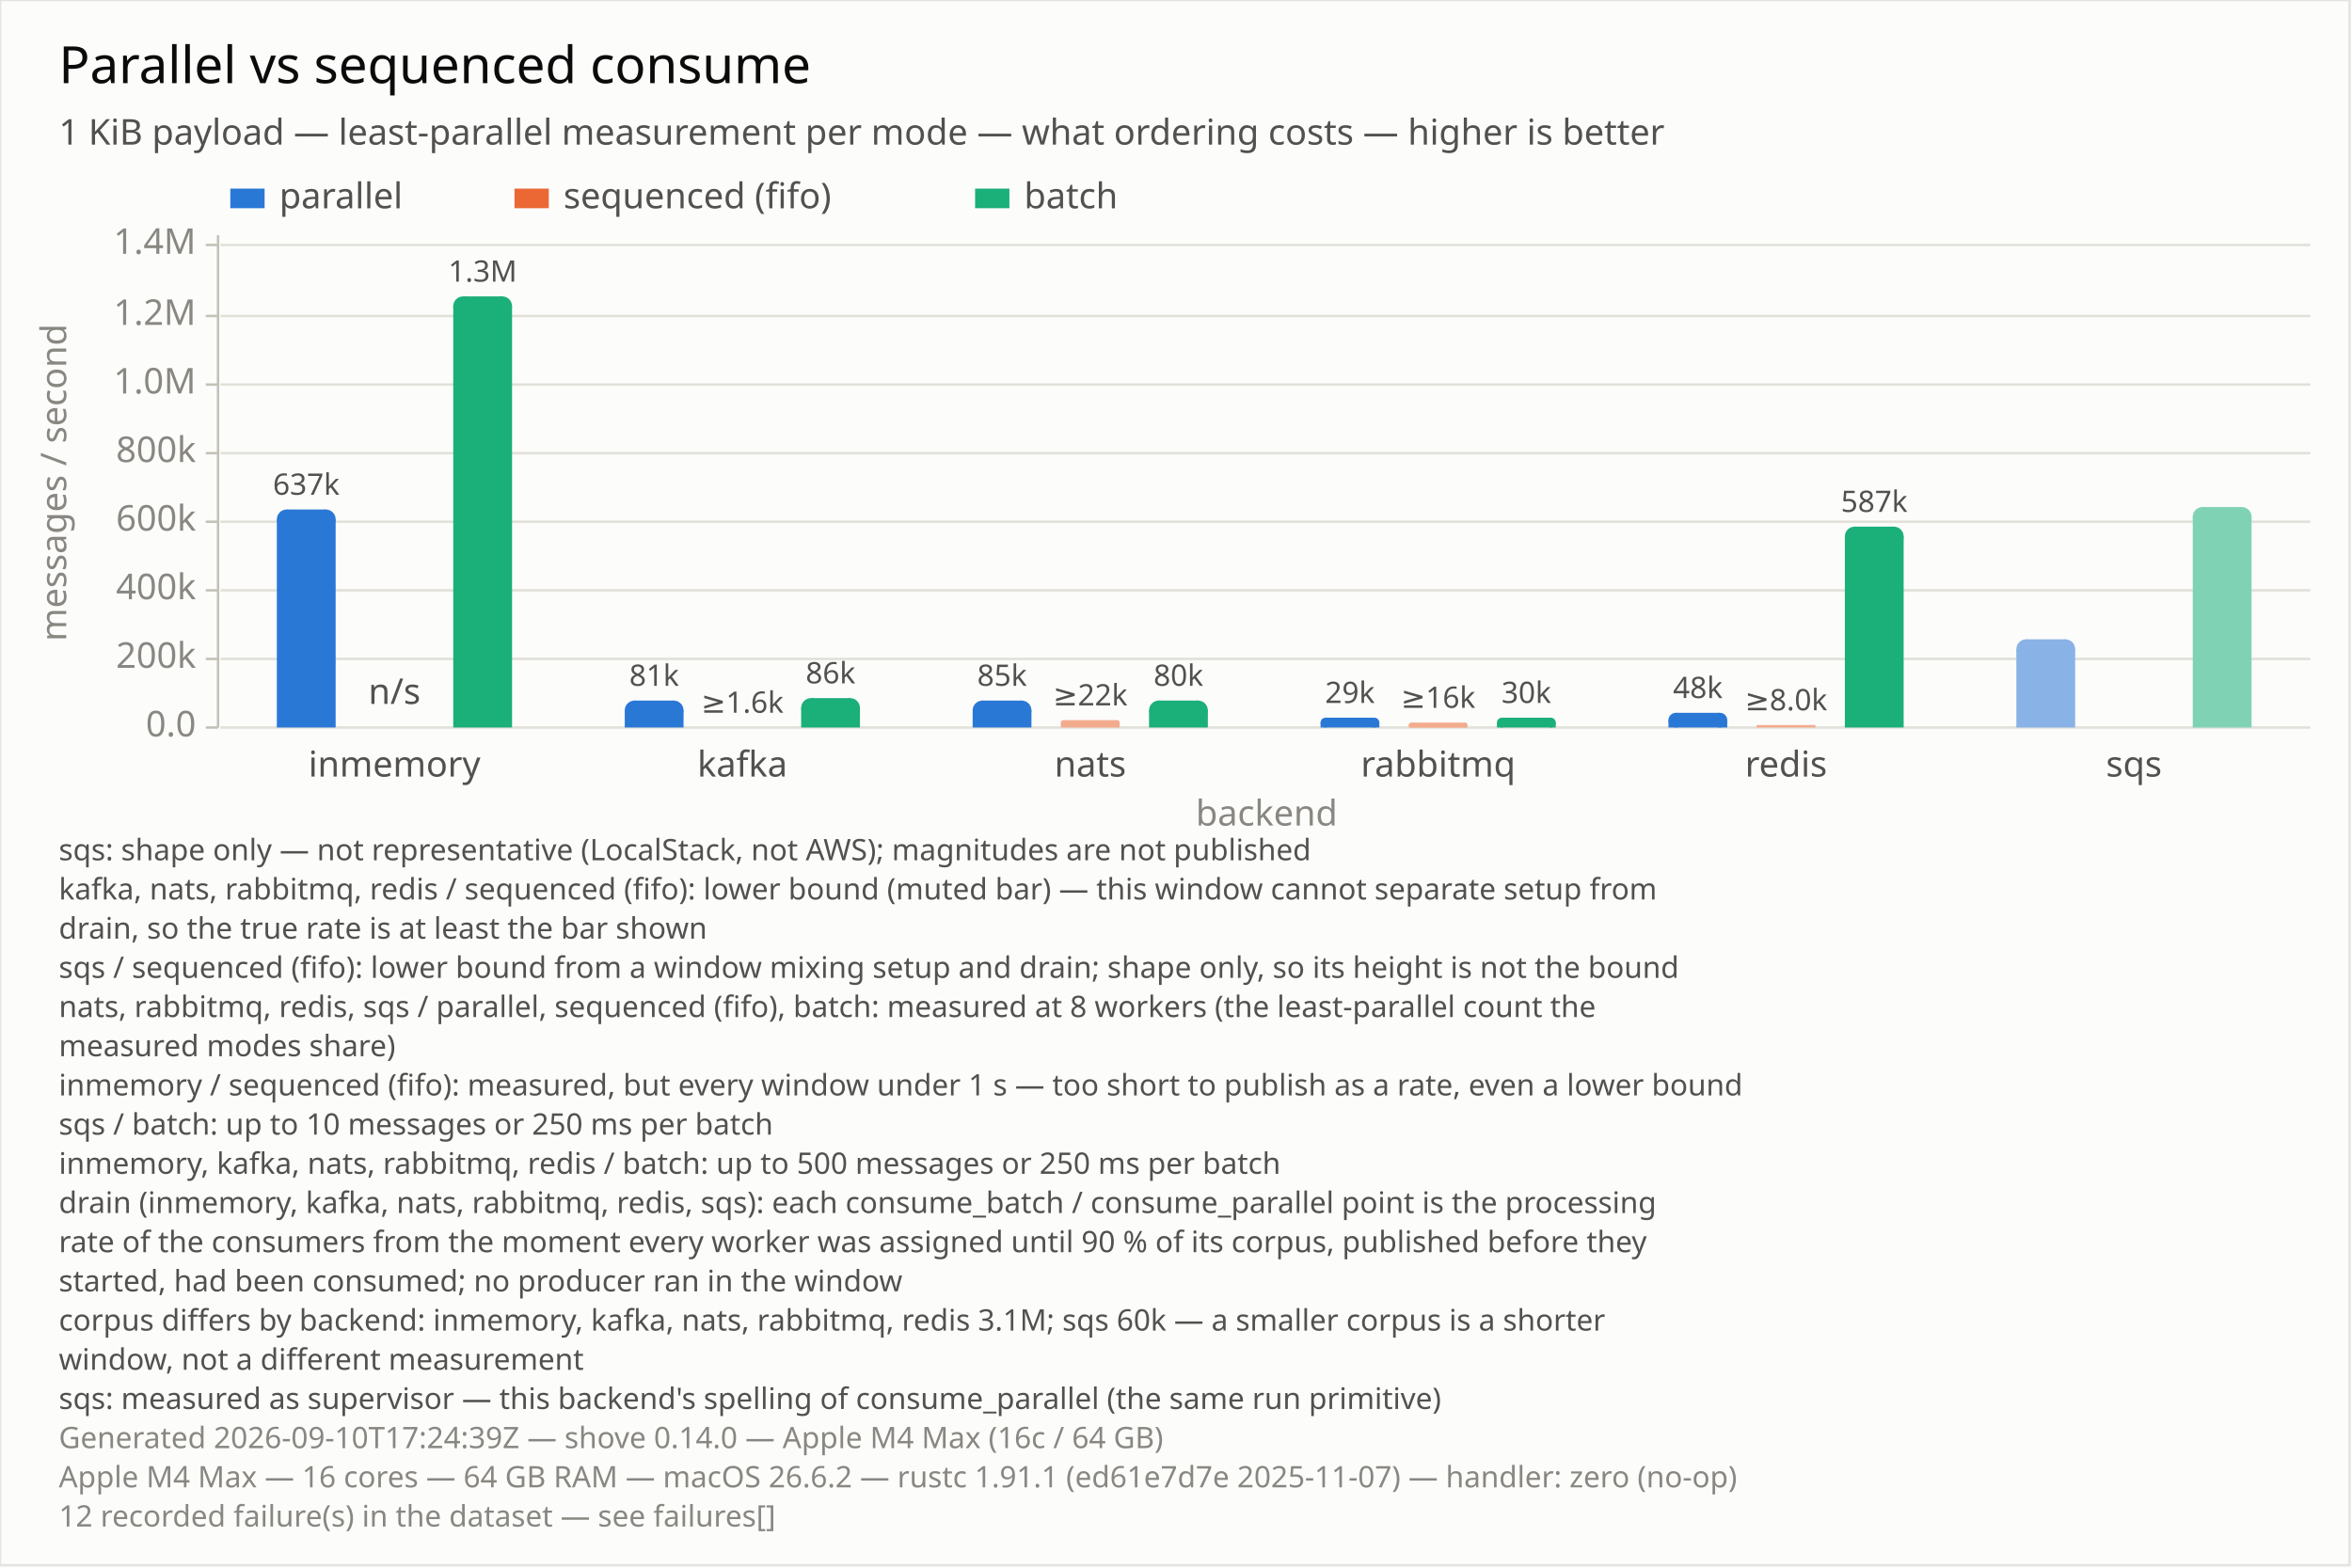
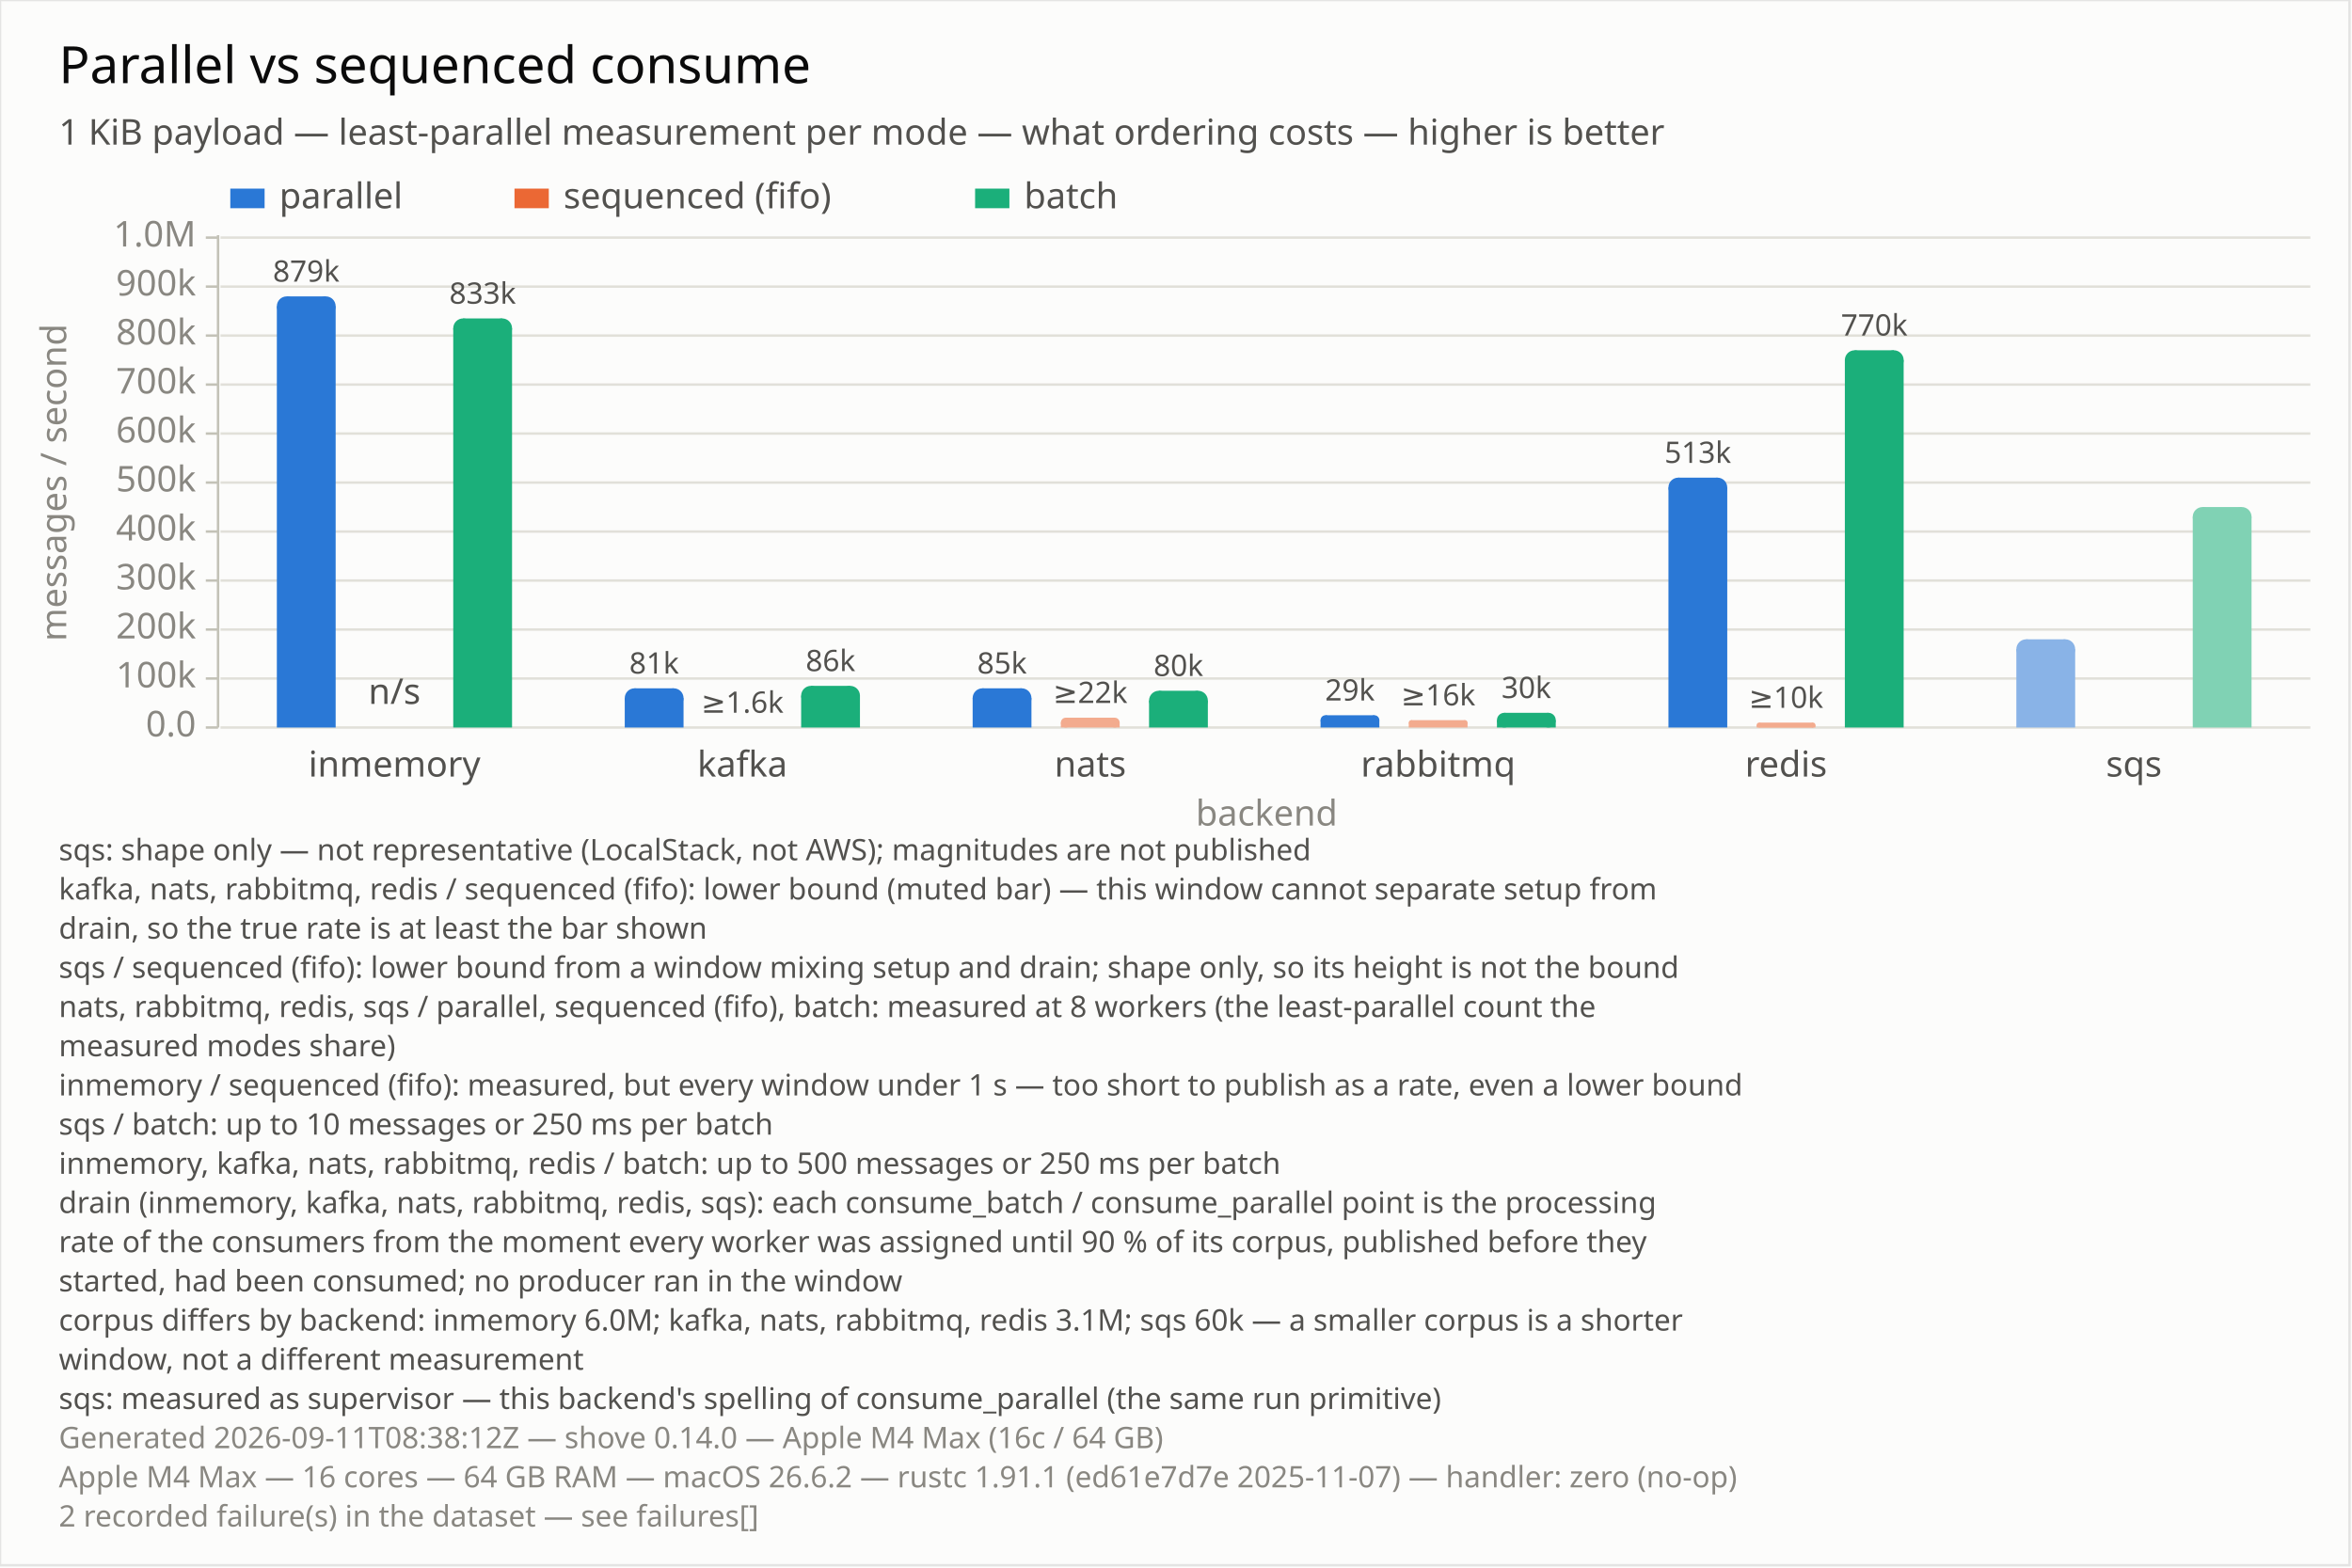
<svg xmlns="http://www.w3.org/2000/svg" width="960" height="640" viewBox="0 0 960 640">
  <rect x="0" y="0" width="960" height="640" opacity="1" fill="#FCFCFB" stroke="none" />
  <rect x="0" y="0" width="959" height="639" opacity="0.1" fill="none" stroke="#0B0B0B" />
  <text x="24" y="18" dy="0.76em" text-anchor="start" font-family="sans-serif" font-size="20.968" opacity="1" fill="#0B0B0B">
Parallel vs sequenced consume
</text>
  <text x="24" y="48" dy="0.76em" text-anchor="start" font-family="sans-serif" font-size="14.516" opacity="1" fill="#52514E">
1 KiB payload — least-parallel measurement per mode — what ordering costs — higher is better
</text>
  <text x="24" y="342" dy="0.76em" text-anchor="start" font-family="sans-serif" font-size="12.097" opacity="1" fill="#52514E">
sqs: shape only — not representative (LocalStack, not AWS); magnitudes are not published
</text>
  <text x="24" y="358" dy="0.76em" text-anchor="start" font-family="sans-serif" font-size="12.097" opacity="1" fill="#52514E">
kafka, nats, rabbitmq, redis / sequenced (fifo): lower bound (muted bar) — this window cannot separate setup from
</text>
  <text x="24" y="374" dy="0.76em" text-anchor="start" font-family="sans-serif" font-size="12.097" opacity="1" fill="#52514E">
drain, so the true rate is at least the bar shown
</text>
  <text x="24" y="390" dy="0.76em" text-anchor="start" font-family="sans-serif" font-size="12.097" opacity="1" fill="#52514E">
sqs / sequenced (fifo): lower bound from a window mixing setup and drain; shape only, so its height is not the bound
</text>
  <text x="24" y="406" dy="0.76em" text-anchor="start" font-family="sans-serif" font-size="12.097" opacity="1" fill="#52514E">
nats, rabbitmq, redis, sqs / parallel, sequenced (fifo), batch: measured at 8 workers (the least-parallel count the
</text>
  <text x="24" y="422" dy="0.76em" text-anchor="start" font-family="sans-serif" font-size="12.097" opacity="1" fill="#52514E">
measured modes share)
</text>
  <text x="24" y="438" dy="0.76em" text-anchor="start" font-family="sans-serif" font-size="12.097" opacity="1" fill="#52514E">
inmemory / sequenced (fifo): measured, but every window under 1 s — too short to publish as a rate, even a lower bound
</text>
  <text x="24" y="454" dy="0.76em" text-anchor="start" font-family="sans-serif" font-size="12.097" opacity="1" fill="#52514E">
sqs / batch: up to 10 messages or 250 ms per batch
</text>
  <text x="24" y="470" dy="0.76em" text-anchor="start" font-family="sans-serif" font-size="12.097" opacity="1" fill="#52514E">
inmemory, kafka, nats, rabbitmq, redis / batch: up to 500 messages or 250 ms per batch
</text>
  <text x="24" y="486" dy="0.76em" text-anchor="start" font-family="sans-serif" font-size="12.097" opacity="1" fill="#52514E">
drain (inmemory, kafka, nats, rabbitmq, redis, sqs): each consume_batch / consume_parallel point is the processing
</text>
  <text x="24" y="502" dy="0.76em" text-anchor="start" font-family="sans-serif" font-size="12.097" opacity="1" fill="#52514E">
rate of the consumers from the moment every worker was assigned until 90 % of its corpus, published before they
</text>
  <text x="24" y="518" dy="0.76em" text-anchor="start" font-family="sans-serif" font-size="12.097" opacity="1" fill="#52514E">
started, had been consumed; no producer ran in the window
</text>
  <text x="24" y="534" dy="0.76em" text-anchor="start" font-family="sans-serif" font-size="12.097" opacity="1" fill="#52514E">
- corpus differs by backend: inmemory, kafka, nats, rabbitmq, redis 3.1M; sqs 60k — a smaller corpus is a shorter
+ corpus differs by backend: inmemory 6.0M; kafka, nats, rabbitmq, redis 3.1M; sqs 60k — a smaller corpus is a shorter
</text>
  <text x="24" y="550" dy="0.76em" text-anchor="start" font-family="sans-serif" font-size="12.097" opacity="1" fill="#52514E">
window, not a different measurement
</text>
  <text x="24" y="566" dy="0.76em" text-anchor="start" font-family="sans-serif" font-size="12.097" opacity="1" fill="#52514E">
sqs: measured as supervisor — this backend's spelling of consume_parallel (the same run primitive)
</text>
  <text x="24" y="582" dy="0.76em" text-anchor="start" font-family="sans-serif" font-size="12.097" opacity="1" fill="#898781">
- Generated 2026-09-10T17:24:39Z — shove 0.14.0 — Apple M4 Max (16c / 64 GB)
+ Generated 2026-09-11T08:38:12Z — shove 0.14.0 — Apple M4 Max (16c / 64 GB)
</text>
  <text x="24" y="598" dy="0.76em" text-anchor="start" font-family="sans-serif" font-size="12.097" opacity="1" fill="#898781">
Apple M4 Max — 16 cores — 64 GB RAM — macOS 26.6.2 — rustc 1.91.1 (ed61e7d7e 2025-11-07) — handler: zero (no-op)
</text>
  <text x="24" y="614" dy="0.76em" text-anchor="start" font-family="sans-serif" font-size="12.097" opacity="1" fill="#898781">
- 12 recorded failure(s) in the dataset — see failures[]
+ 2 recorded failure(s) in the dataset — see failures[]
</text>
  <text x="16" y="197" dy="0.76em" text-anchor="middle" font-family="sans-serif" font-size="14.516" opacity="1" fill="#898781" transform="rotate(270, 16, 197)">
messages / second
</text>
  <line opacity="1" stroke="#E1E0D9" stroke-width="1" x1="90" y1="297" x2="943" y2="297" />
-   <line opacity="1" stroke="#E1E0D9" stroke-width="1" x1="90" y1="269" x2="943" y2="269" />
-   <line opacity="1" stroke="#E1E0D9" stroke-width="1" x1="90" y1="241" x2="943" y2="241" />
-   <line opacity="1" stroke="#E1E0D9" stroke-width="1" x1="90" y1="213" x2="943" y2="213" />
-   <line opacity="1" stroke="#E1E0D9" stroke-width="1" x1="90" y1="185" x2="943" y2="185" />
+   <line opacity="1" stroke="#E1E0D9" stroke-width="1" x1="90" y1="277" x2="943" y2="277" />
+   <line opacity="1" stroke="#E1E0D9" stroke-width="1" x1="90" y1="257" x2="943" y2="257" />
+   <line opacity="1" stroke="#E1E0D9" stroke-width="1" x1="90" y1="237" x2="943" y2="237" />
+   <line opacity="1" stroke="#E1E0D9" stroke-width="1" x1="90" y1="217" x2="943" y2="217" />
+   <line opacity="1" stroke="#E1E0D9" stroke-width="1" x1="90" y1="197" x2="943" y2="197" />
+   <line opacity="1" stroke="#E1E0D9" stroke-width="1" x1="90" y1="177" x2="943" y2="177" />
  <line opacity="1" stroke="#E1E0D9" stroke-width="1" x1="90" y1="157" x2="943" y2="157" />
-   <line opacity="1" stroke="#E1E0D9" stroke-width="1" x1="90" y1="129" x2="943" y2="129" />
-   <line opacity="1" stroke="#E1E0D9" stroke-width="1" x1="90" y1="100" x2="943" y2="100" />
+   <line opacity="1" stroke="#E1E0D9" stroke-width="1" x1="90" y1="137" x2="943" y2="137" />
+   <line opacity="1" stroke="#E1E0D9" stroke-width="1" x1="90" y1="117" x2="943" y2="117" />
+   <line opacity="1" stroke="#E1E0D9" stroke-width="1" x1="90" y1="97" x2="943" y2="97" />
  <polyline fill="none" opacity="1" stroke="#C3C2B7" stroke-width="1" points="89,96 89,297 " />
  <text x="80" y="297" dy="0.5ex" text-anchor="end" font-family="sans-serif" font-size="14.516" opacity="1" fill="#898781">
0.0
</text>
  <polyline fill="none" opacity="1" stroke="#C3C2B7" stroke-width="1" points="84,297 89,297 " />
-   <text x="80" y="269" dy="0.5ex" text-anchor="end" font-family="sans-serif" font-size="14.516" opacity="1" fill="#898781">
+   <text x="80" y="277" dy="0.5ex" text-anchor="end" font-family="sans-serif" font-size="14.516" opacity="1" fill="#898781">
+ 100k
+ </text>
+   <polyline fill="none" opacity="1" stroke="#C3C2B7" stroke-width="1" points="84,277 89,277 " />
+   <text x="80" y="257" dy="0.5ex" text-anchor="end" font-family="sans-serif" font-size="14.516" opacity="1" fill="#898781">
200k
</text>
-   <polyline fill="none" opacity="1" stroke="#C3C2B7" stroke-width="1" points="84,269 89,269 " />
-   <text x="80" y="241" dy="0.5ex" text-anchor="end" font-family="sans-serif" font-size="14.516" opacity="1" fill="#898781">
+   <polyline fill="none" opacity="1" stroke="#C3C2B7" stroke-width="1" points="84,257 89,257 " />
+   <text x="80" y="237" dy="0.5ex" text-anchor="end" font-family="sans-serif" font-size="14.516" opacity="1" fill="#898781">
+ 300k
+ </text>
+   <polyline fill="none" opacity="1" stroke="#C3C2B7" stroke-width="1" points="84,237 89,237 " />
+   <text x="80" y="217" dy="0.5ex" text-anchor="end" font-family="sans-serif" font-size="14.516" opacity="1" fill="#898781">
400k
</text>
-   <polyline fill="none" opacity="1" stroke="#C3C2B7" stroke-width="1" points="84,241 89,241 " />
-   <text x="80" y="213" dy="0.5ex" text-anchor="end" font-family="sans-serif" font-size="14.516" opacity="1" fill="#898781">
+   <polyline fill="none" opacity="1" stroke="#C3C2B7" stroke-width="1" points="84,217 89,217 " />
+   <text x="80" y="197" dy="0.5ex" text-anchor="end" font-family="sans-serif" font-size="14.516" opacity="1" fill="#898781">
+ 500k
+ </text>
+   <polyline fill="none" opacity="1" stroke="#C3C2B7" stroke-width="1" points="84,197 89,197 " />
+   <text x="80" y="177" dy="0.5ex" text-anchor="end" font-family="sans-serif" font-size="14.516" opacity="1" fill="#898781">
600k
</text>
-   <polyline fill="none" opacity="1" stroke="#C3C2B7" stroke-width="1" points="84,213 89,213 " />
-   <text x="80" y="185" dy="0.5ex" text-anchor="end" font-family="sans-serif" font-size="14.516" opacity="1" fill="#898781">
+   <polyline fill="none" opacity="1" stroke="#C3C2B7" stroke-width="1" points="84,177 89,177 " />
+   <text x="80" y="157" dy="0.5ex" text-anchor="end" font-family="sans-serif" font-size="14.516" opacity="1" fill="#898781">
+ 700k
+ </text>
+   <polyline fill="none" opacity="1" stroke="#C3C2B7" stroke-width="1" points="84,157 89,157 " />
+   <text x="80" y="137" dy="0.5ex" text-anchor="end" font-family="sans-serif" font-size="14.516" opacity="1" fill="#898781">
800k
</text>
-   <polyline fill="none" opacity="1" stroke="#C3C2B7" stroke-width="1" points="84,185 89,185 " />
-   <text x="80" y="157" dy="0.5ex" text-anchor="end" font-family="sans-serif" font-size="14.516" opacity="1" fill="#898781">
+   <polyline fill="none" opacity="1" stroke="#C3C2B7" stroke-width="1" points="84,137 89,137 " />
+   <text x="80" y="117" dy="0.5ex" text-anchor="end" font-family="sans-serif" font-size="14.516" opacity="1" fill="#898781">
+ 900k
+ </text>
+   <polyline fill="none" opacity="1" stroke="#C3C2B7" stroke-width="1" points="84,117 89,117 " />
+   <text x="80" y="97" dy="0.5ex" text-anchor="end" font-family="sans-serif" font-size="14.516" opacity="1" fill="#898781">
1.0M
</text>
-   <polyline fill="none" opacity="1" stroke="#C3C2B7" stroke-width="1" points="84,157 89,157 " />
-   <text x="80" y="129" dy="0.5ex" text-anchor="end" font-family="sans-serif" font-size="14.516" opacity="1" fill="#898781">
- 1.2M
- </text>
-   <polyline fill="none" opacity="1" stroke="#C3C2B7" stroke-width="1" points="84,129 89,129 " />
-   <text x="80" y="100" dy="0.5ex" text-anchor="end" font-family="sans-serif" font-size="14.516" opacity="1" fill="#898781">
- 1.4M
- </text>
-   <polyline fill="none" opacity="1" stroke="#C3C2B7" stroke-width="1" points="84,100 89,100 " />
-   <rect x="113" y="212" width="24" height="85" opacity="1" fill="#2A78D6" stroke="none" />
-   <rect x="117" y="208" width="16" height="5" opacity="1" fill="#2A78D6" stroke="none" />
-   <circle cx="117" cy="212" r="4" opacity="1" fill="#2A78D6" stroke="none" stroke-width="0" />
-   <circle cx="133" cy="212" r="4" opacity="1" fill="#2A78D6" stroke="none" stroke-width="0" />
-   <text x="125" y="205" dy="-0.5ex" text-anchor="middle" font-family="sans-serif" font-size="12.097" opacity="1" fill="#52514E">
- 637k
+   <polyline fill="none" opacity="1" stroke="#C3C2B7" stroke-width="1" points="84,97 89,97 " />
+   <rect x="113" y="125" width="24" height="172" opacity="1" fill="#2A78D6" stroke="none" />
+   <rect x="117" y="121" width="16" height="5" opacity="1" fill="#2A78D6" stroke="none" />
+   <circle cx="117" cy="125" r="4" opacity="1" fill="#2A78D6" stroke="none" stroke-width="0" />
+   <circle cx="133" cy="125" r="4" opacity="1" fill="#2A78D6" stroke="none" stroke-width="0" />
+   <text x="125" y="118" dy="-0.5ex" text-anchor="middle" font-family="sans-serif" font-size="12.097" opacity="1" fill="#52514E">
+ 879k
</text>
  <text x="161" y="291" dy="-0.5ex" text-anchor="middle" font-family="sans-serif" font-size="14.516" opacity="1" fill="#52514E">
n/s
</text>
-   <rect x="185" y="125" width="24" height="172" opacity="1" fill="#1BAF7A" stroke="none" />
-   <rect x="189" y="121" width="16" height="5" opacity="1" fill="#1BAF7A" stroke="none" />
-   <circle cx="189" cy="125" r="4" opacity="1" fill="#1BAF7A" stroke="none" stroke-width="0" />
-   <circle cx="205" cy="125" r="4" opacity="1" fill="#1BAF7A" stroke="none" stroke-width="0" />
-   <text x="197" y="118" dy="-0.5ex" text-anchor="middle" font-family="sans-serif" font-size="12.097" opacity="1" fill="#52514E">
- 1.3M
- </text>
-   <rect x="255" y="290" width="24" height="7" opacity="1" fill="#2A78D6" stroke="none" />
-   <rect x="259" y="286" width="16" height="5" opacity="1" fill="#2A78D6" stroke="none" />
-   <circle cx="259" cy="290" r="4" opacity="1" fill="#2A78D6" stroke="none" stroke-width="0" />
-   <circle cx="275" cy="290" r="4" opacity="1" fill="#2A78D6" stroke="none" stroke-width="0" />
-   <text x="267" y="283" dy="-0.5ex" text-anchor="middle" font-family="sans-serif" font-size="12.097" opacity="1" fill="#52514E">
+   <rect x="185" y="134" width="24" height="163" opacity="1" fill="#1BAF7A" stroke="none" />
+   <rect x="189" y="130" width="16" height="5" opacity="1" fill="#1BAF7A" stroke="none" />
+   <circle cx="189" cy="134" r="4" opacity="1" fill="#1BAF7A" stroke="none" stroke-width="0" />
+   <circle cx="205" cy="134" r="4" opacity="1" fill="#1BAF7A" stroke="none" stroke-width="0" />
+   <text x="197" y="127" dy="-0.5ex" text-anchor="middle" font-family="sans-serif" font-size="12.097" opacity="1" fill="#52514E">
+ 833k
+ </text>
+   <rect x="255" y="285" width="24" height="12" opacity="1" fill="#2A78D6" stroke="none" />
+   <rect x="259" y="281" width="16" height="5" opacity="1" fill="#2A78D6" stroke="none" />
+   <circle cx="259" cy="285" r="4" opacity="1" fill="#2A78D6" stroke="none" stroke-width="0" />
+   <circle cx="275" cy="285" r="4" opacity="1" fill="#2A78D6" stroke="none" stroke-width="0" />
+   <text x="267" y="278" dy="-0.5ex" text-anchor="middle" font-family="sans-serif" font-size="12.097" opacity="1" fill="#52514E">
81k
</text>
  <text x="303" y="294" dy="-0.5ex" text-anchor="middle" font-family="sans-serif" font-size="12.097" opacity="1" fill="#52514E">
≥1.6k
</text>
-   <rect x="327" y="289" width="24" height="8" opacity="1" fill="#1BAF7A" stroke="none" />
-   <rect x="331" y="285" width="16" height="5" opacity="1" fill="#1BAF7A" stroke="none" />
-   <circle cx="331" cy="289" r="4" opacity="1" fill="#1BAF7A" stroke="none" stroke-width="0" />
-   <circle cx="347" cy="289" r="4" opacity="1" fill="#1BAF7A" stroke="none" stroke-width="0" />
-   <text x="339" y="282" dy="-0.5ex" text-anchor="middle" font-family="sans-serif" font-size="12.097" opacity="1" fill="#52514E">
+   <rect x="327" y="284" width="24" height="13" opacity="1" fill="#1BAF7A" stroke="none" />
+   <rect x="331" y="280" width="16" height="5" opacity="1" fill="#1BAF7A" stroke="none" />
+   <circle cx="331" cy="284" r="4" opacity="1" fill="#1BAF7A" stroke="none" stroke-width="0" />
+   <circle cx="347" cy="284" r="4" opacity="1" fill="#1BAF7A" stroke="none" stroke-width="0" />
+   <text x="339" y="277" dy="-0.5ex" text-anchor="middle" font-family="sans-serif" font-size="12.097" opacity="1" fill="#52514E">
86k
</text>
-   <rect x="397" y="290" width="24" height="7" opacity="1" fill="#2A78D6" stroke="none" />
-   <rect x="401" y="286" width="16" height="5" opacity="1" fill="#2A78D6" stroke="none" />
-   <circle cx="401" cy="290" r="4" opacity="1" fill="#2A78D6" stroke="none" stroke-width="0" />
-   <circle cx="417" cy="290" r="4" opacity="1" fill="#2A78D6" stroke="none" stroke-width="0" />
-   <text x="409" y="283" dy="-0.5ex" text-anchor="middle" font-family="sans-serif" font-size="12.097" opacity="1" fill="#52514E">
+   <rect x="397" y="285" width="24" height="12" opacity="1" fill="#2A78D6" stroke="none" />
+   <rect x="401" y="281" width="16" height="5" opacity="1" fill="#2A78D6" stroke="none" />
+   <circle cx="401" cy="285" r="4" opacity="1" fill="#2A78D6" stroke="none" stroke-width="0" />
+   <circle cx="417" cy="285" r="4" opacity="1" fill="#2A78D6" stroke="none" stroke-width="0" />
+   <text x="409" y="278" dy="-0.5ex" text-anchor="middle" font-family="sans-serif" font-size="12.097" opacity="1" fill="#52514E">
85k
</text>
  <rect x="433" y="295" width="24" height="2" opacity="1" fill="#F3AB8E" stroke="none" />
-   <rect x="434" y="294" width="22" height="2" opacity="1" fill="#F3AB8E" stroke="none" />
-   <circle cx="434" cy="295" r="1" opacity="1" fill="#F3AB8E" stroke="none" stroke-width="0" />
-   <circle cx="456" cy="295" r="1" opacity="1" fill="#F3AB8E" stroke="none" stroke-width="0" />
-   <text x="445" y="291" dy="-0.5ex" text-anchor="middle" font-family="sans-serif" font-size="12.097" opacity="1" fill="#52514E">
+   <rect x="435" y="293" width="20" height="3" opacity="1" fill="#F3AB8E" stroke="none" />
+   <circle cx="435" cy="295" r="2" opacity="1" fill="#F3AB8E" stroke="none" stroke-width="0" />
+   <circle cx="455" cy="295" r="2" opacity="1" fill="#F3AB8E" stroke="none" stroke-width="0" />
+   <text x="445" y="290" dy="-0.5ex" text-anchor="middle" font-family="sans-serif" font-size="12.097" opacity="1" fill="#52514E">
≥22k
</text>
-   <rect x="469" y="290" width="24" height="7" opacity="1" fill="#1BAF7A" stroke="none" />
-   <rect x="473" y="286" width="16" height="5" opacity="1" fill="#1BAF7A" stroke="none" />
-   <circle cx="473" cy="290" r="4" opacity="1" fill="#1BAF7A" stroke="none" stroke-width="0" />
-   <circle cx="489" cy="290" r="4" opacity="1" fill="#1BAF7A" stroke="none" stroke-width="0" />
-   <text x="481" y="283" dy="-0.5ex" text-anchor="middle" font-family="sans-serif" font-size="12.097" opacity="1" fill="#52514E">
+   <rect x="469" y="286" width="24" height="11" opacity="1" fill="#1BAF7A" stroke="none" />
+   <rect x="473" y="282" width="16" height="5" opacity="1" fill="#1BAF7A" stroke="none" />
+   <circle cx="473" cy="286" r="4" opacity="1" fill="#1BAF7A" stroke="none" stroke-width="0" />
+   <circle cx="489" cy="286" r="4" opacity="1" fill="#1BAF7A" stroke="none" stroke-width="0" />
+   <text x="481" y="279" dy="-0.5ex" text-anchor="middle" font-family="sans-serif" font-size="12.097" opacity="1" fill="#52514E">
80k
</text>
-   <rect x="539" y="295" width="24" height="2" opacity="1" fill="#2A78D6" stroke="none" />
-   <rect x="541" y="293" width="20" height="3" opacity="1" fill="#2A78D6" stroke="none" />
-   <circle cx="541" cy="295" r="2" opacity="1" fill="#2A78D6" stroke="none" stroke-width="0" />
-   <circle cx="561" cy="295" r="2" opacity="1" fill="#2A78D6" stroke="none" stroke-width="0" />
-   <text x="551" y="290" dy="-0.5ex" text-anchor="middle" font-family="sans-serif" font-size="12.097" opacity="1" fill="#52514E">
+   <rect x="539" y="294" width="24" height="3" opacity="1" fill="#2A78D6" stroke="none" />
+   <rect x="541" y="292" width="20" height="3" opacity="1" fill="#2A78D6" stroke="none" />
+   <circle cx="541" cy="294" r="2" opacity="1" fill="#2A78D6" stroke="none" stroke-width="0" />
+   <circle cx="561" cy="294" r="2" opacity="1" fill="#2A78D6" stroke="none" stroke-width="0" />
+   <text x="551" y="289" dy="-0.5ex" text-anchor="middle" font-family="sans-serif" font-size="12.097" opacity="1" fill="#52514E">
29k
</text>
-   <rect x="575" y="296" width="24" height="1" opacity="1" fill="#F3AB8E" stroke="none" />
-   <rect x="576" y="295" width="22" height="2" opacity="1" fill="#F3AB8E" stroke="none" />
-   <circle cx="576" cy="296" r="1" opacity="1" fill="#F3AB8E" stroke="none" stroke-width="0" />
-   <circle cx="598" cy="296" r="1" opacity="1" fill="#F3AB8E" stroke="none" stroke-width="0" />
-   <text x="587" y="292" dy="-0.5ex" text-anchor="middle" font-family="sans-serif" font-size="12.097" opacity="1" fill="#52514E">
+   <rect x="575" y="295" width="24" height="2" opacity="1" fill="#F3AB8E" stroke="none" />
+   <rect x="576" y="294" width="22" height="2" opacity="1" fill="#F3AB8E" stroke="none" />
+   <circle cx="576" cy="295" r="1" opacity="1" fill="#F3AB8E" stroke="none" stroke-width="0" />
+   <circle cx="598" cy="295" r="1" opacity="1" fill="#F3AB8E" stroke="none" stroke-width="0" />
+   <text x="587" y="291" dy="-0.5ex" text-anchor="middle" font-family="sans-serif" font-size="12.097" opacity="1" fill="#52514E">
≥16k
</text>
-   <rect x="611" y="295" width="24" height="2" opacity="1" fill="#1BAF7A" stroke="none" />
-   <rect x="613" y="293" width="20" height="3" opacity="1" fill="#1BAF7A" stroke="none" />
-   <circle cx="613" cy="295" r="2" opacity="1" fill="#1BAF7A" stroke="none" stroke-width="0" />
-   <circle cx="633" cy="295" r="2" opacity="1" fill="#1BAF7A" stroke="none" stroke-width="0" />
-   <text x="623" y="290" dy="-0.5ex" text-anchor="middle" font-family="sans-serif" font-size="12.097" opacity="1" fill="#52514E">
+   <rect x="611" y="294" width="24" height="3" opacity="1" fill="#1BAF7A" stroke="none" />
+   <rect x="614" y="291" width="18" height="4" opacity="1" fill="#1BAF7A" stroke="none" />
+   <circle cx="614" cy="294" r="3" opacity="1" fill="#1BAF7A" stroke="none" stroke-width="0" />
+   <circle cx="632" cy="294" r="3" opacity="1" fill="#1BAF7A" stroke="none" stroke-width="0" />
+   <text x="623" y="288" dy="-0.5ex" text-anchor="middle" font-family="sans-serif" font-size="12.097" opacity="1" fill="#52514E">
30k
</text>
-   <rect x="681" y="294" width="24" height="3" opacity="1" fill="#2A78D6" stroke="none" />
-   <rect x="684" y="291" width="18" height="4" opacity="1" fill="#2A78D6" stroke="none" />
-   <circle cx="684" cy="294" r="3" opacity="1" fill="#2A78D6" stroke="none" stroke-width="0" />
-   <circle cx="702" cy="294" r="3" opacity="1" fill="#2A78D6" stroke="none" stroke-width="0" />
-   <text x="693" y="288" dy="-0.5ex" text-anchor="middle" font-family="sans-serif" font-size="12.097" opacity="1" fill="#52514E">
- 48k
+   <rect x="681" y="199" width="24" height="98" opacity="1" fill="#2A78D6" stroke="none" />
+   <rect x="685" y="195" width="16" height="5" opacity="1" fill="#2A78D6" stroke="none" />
+   <circle cx="685" cy="199" r="4" opacity="1" fill="#2A78D6" stroke="none" stroke-width="0" />
+   <circle cx="701" cy="199" r="4" opacity="1" fill="#2A78D6" stroke="none" stroke-width="0" />
+   <text x="693" y="192" dy="-0.5ex" text-anchor="middle" font-family="sans-serif" font-size="12.097" opacity="1" fill="#52514E">
+ 513k
</text>
  <rect x="717" y="296" width="24" height="1" opacity="1" fill="#F3AB8E" stroke="none" />
-   <text x="729" y="293" dy="-0.5ex" text-anchor="middle" font-family="sans-serif" font-size="12.097" opacity="1" fill="#52514E">
- ≥8.0k
- </text>
-   <rect x="753" y="219" width="24" height="78" opacity="1" fill="#1BAF7A" stroke="none" />
-   <rect x="757" y="215" width="16" height="5" opacity="1" fill="#1BAF7A" stroke="none" />
-   <circle cx="757" cy="219" r="4" opacity="1" fill="#1BAF7A" stroke="none" stroke-width="0" />
-   <circle cx="773" cy="219" r="4" opacity="1" fill="#1BAF7A" stroke="none" stroke-width="0" />
-   <text x="765" y="212" dy="-0.5ex" text-anchor="middle" font-family="sans-serif" font-size="12.097" opacity="1" fill="#52514E">
- 587k
+   <rect x="718" y="295" width="22" height="2" opacity="1" fill="#F3AB8E" stroke="none" />
+   <circle cx="718" cy="296" r="1" opacity="1" fill="#F3AB8E" stroke="none" stroke-width="0" />
+   <circle cx="740" cy="296" r="1" opacity="1" fill="#F3AB8E" stroke="none" stroke-width="0" />
+   <text x="729" y="292" dy="-0.5ex" text-anchor="middle" font-family="sans-serif" font-size="12.097" opacity="1" fill="#52514E">
+ ≥10k
+ </text>
+   <rect x="753" y="147" width="24" height="150" opacity="1" fill="#1BAF7A" stroke="none" />
+   <rect x="757" y="143" width="16" height="5" opacity="1" fill="#1BAF7A" stroke="none" />
+   <circle cx="757" cy="147" r="4" opacity="1" fill="#1BAF7A" stroke="none" stroke-width="0" />
+   <circle cx="773" cy="147" r="4" opacity="1" fill="#1BAF7A" stroke="none" stroke-width="0" />
+   <text x="765" y="140" dy="-0.5ex" text-anchor="middle" font-family="sans-serif" font-size="12.097" opacity="1" fill="#52514E">
+ 770k
</text>
  <rect x="823" y="265" width="24" height="32" opacity="1" fill="#89B3E7" stroke="none" />
  <rect x="827" y="261" width="16" height="5" opacity="1" fill="#89B3E7" stroke="none" />
  <circle cx="827" cy="265" r="4" opacity="1" fill="#89B3E7" stroke="none" stroke-width="0" />
  <circle cx="843" cy="265" r="4" opacity="1" fill="#89B3E7" stroke="none" stroke-width="0" />
  <rect x="895" y="211" width="24" height="86" opacity="1" fill="#80D2B4" stroke="none" />
  <rect x="899" y="207" width="16" height="5" opacity="1" fill="#80D2B4" stroke="none" />
  <circle cx="899" cy="211" r="4" opacity="1" fill="#80D2B4" stroke="none" stroke-width="0" />
  <circle cx="915" cy="211" r="4" opacity="1" fill="#80D2B4" stroke="none" stroke-width="0" />
  <text x="161" y="306" dy="0.76em" text-anchor="middle" font-family="sans-serif" font-size="14.516" opacity="1" fill="#52514E">
inmemory
</text>
  <text x="303" y="306" dy="0.76em" text-anchor="middle" font-family="sans-serif" font-size="14.516" opacity="1" fill="#52514E">
kafka
</text>
  <text x="445" y="306" dy="0.76em" text-anchor="middle" font-family="sans-serif" font-size="14.516" opacity="1" fill="#52514E">
nats
</text>
  <text x="587" y="306" dy="0.76em" text-anchor="middle" font-family="sans-serif" font-size="14.516" opacity="1" fill="#52514E">
rabbitmq
</text>
  <text x="729" y="306" dy="0.76em" text-anchor="middle" font-family="sans-serif" font-size="14.516" opacity="1" fill="#52514E">
redis
</text>
  <text x="871" y="306" dy="0.76em" text-anchor="middle" font-family="sans-serif" font-size="14.516" opacity="1" fill="#52514E">
sqs
</text>
  <text x="517" y="326" dy="0.76em" text-anchor="middle" font-family="sans-serif" font-size="14.516" opacity="1" fill="#898781">
backend
</text>
  <rect x="94" y="77" width="14" height="8" opacity="1" fill="#2A78D6" stroke="none" />
  <text x="114" y="74" dy="0.76em" text-anchor="start" font-family="sans-serif" font-size="14.516" opacity="1" fill="#52514E">
parallel
</text>
  <rect x="210" y="77" width="14" height="8" opacity="1" fill="#EB6834" stroke="none" />
  <text x="230" y="74" dy="0.76em" text-anchor="start" font-family="sans-serif" font-size="14.516" opacity="1" fill="#52514E">
sequenced (fifo)
</text>
  <rect x="398" y="77" width="14" height="8" opacity="1" fill="#1BAF7A" stroke="none" />
  <text x="418" y="74" dy="0.76em" text-anchor="start" font-family="sans-serif" font-size="14.516" opacity="1" fill="#52514E">
batch
</text>
</svg>
